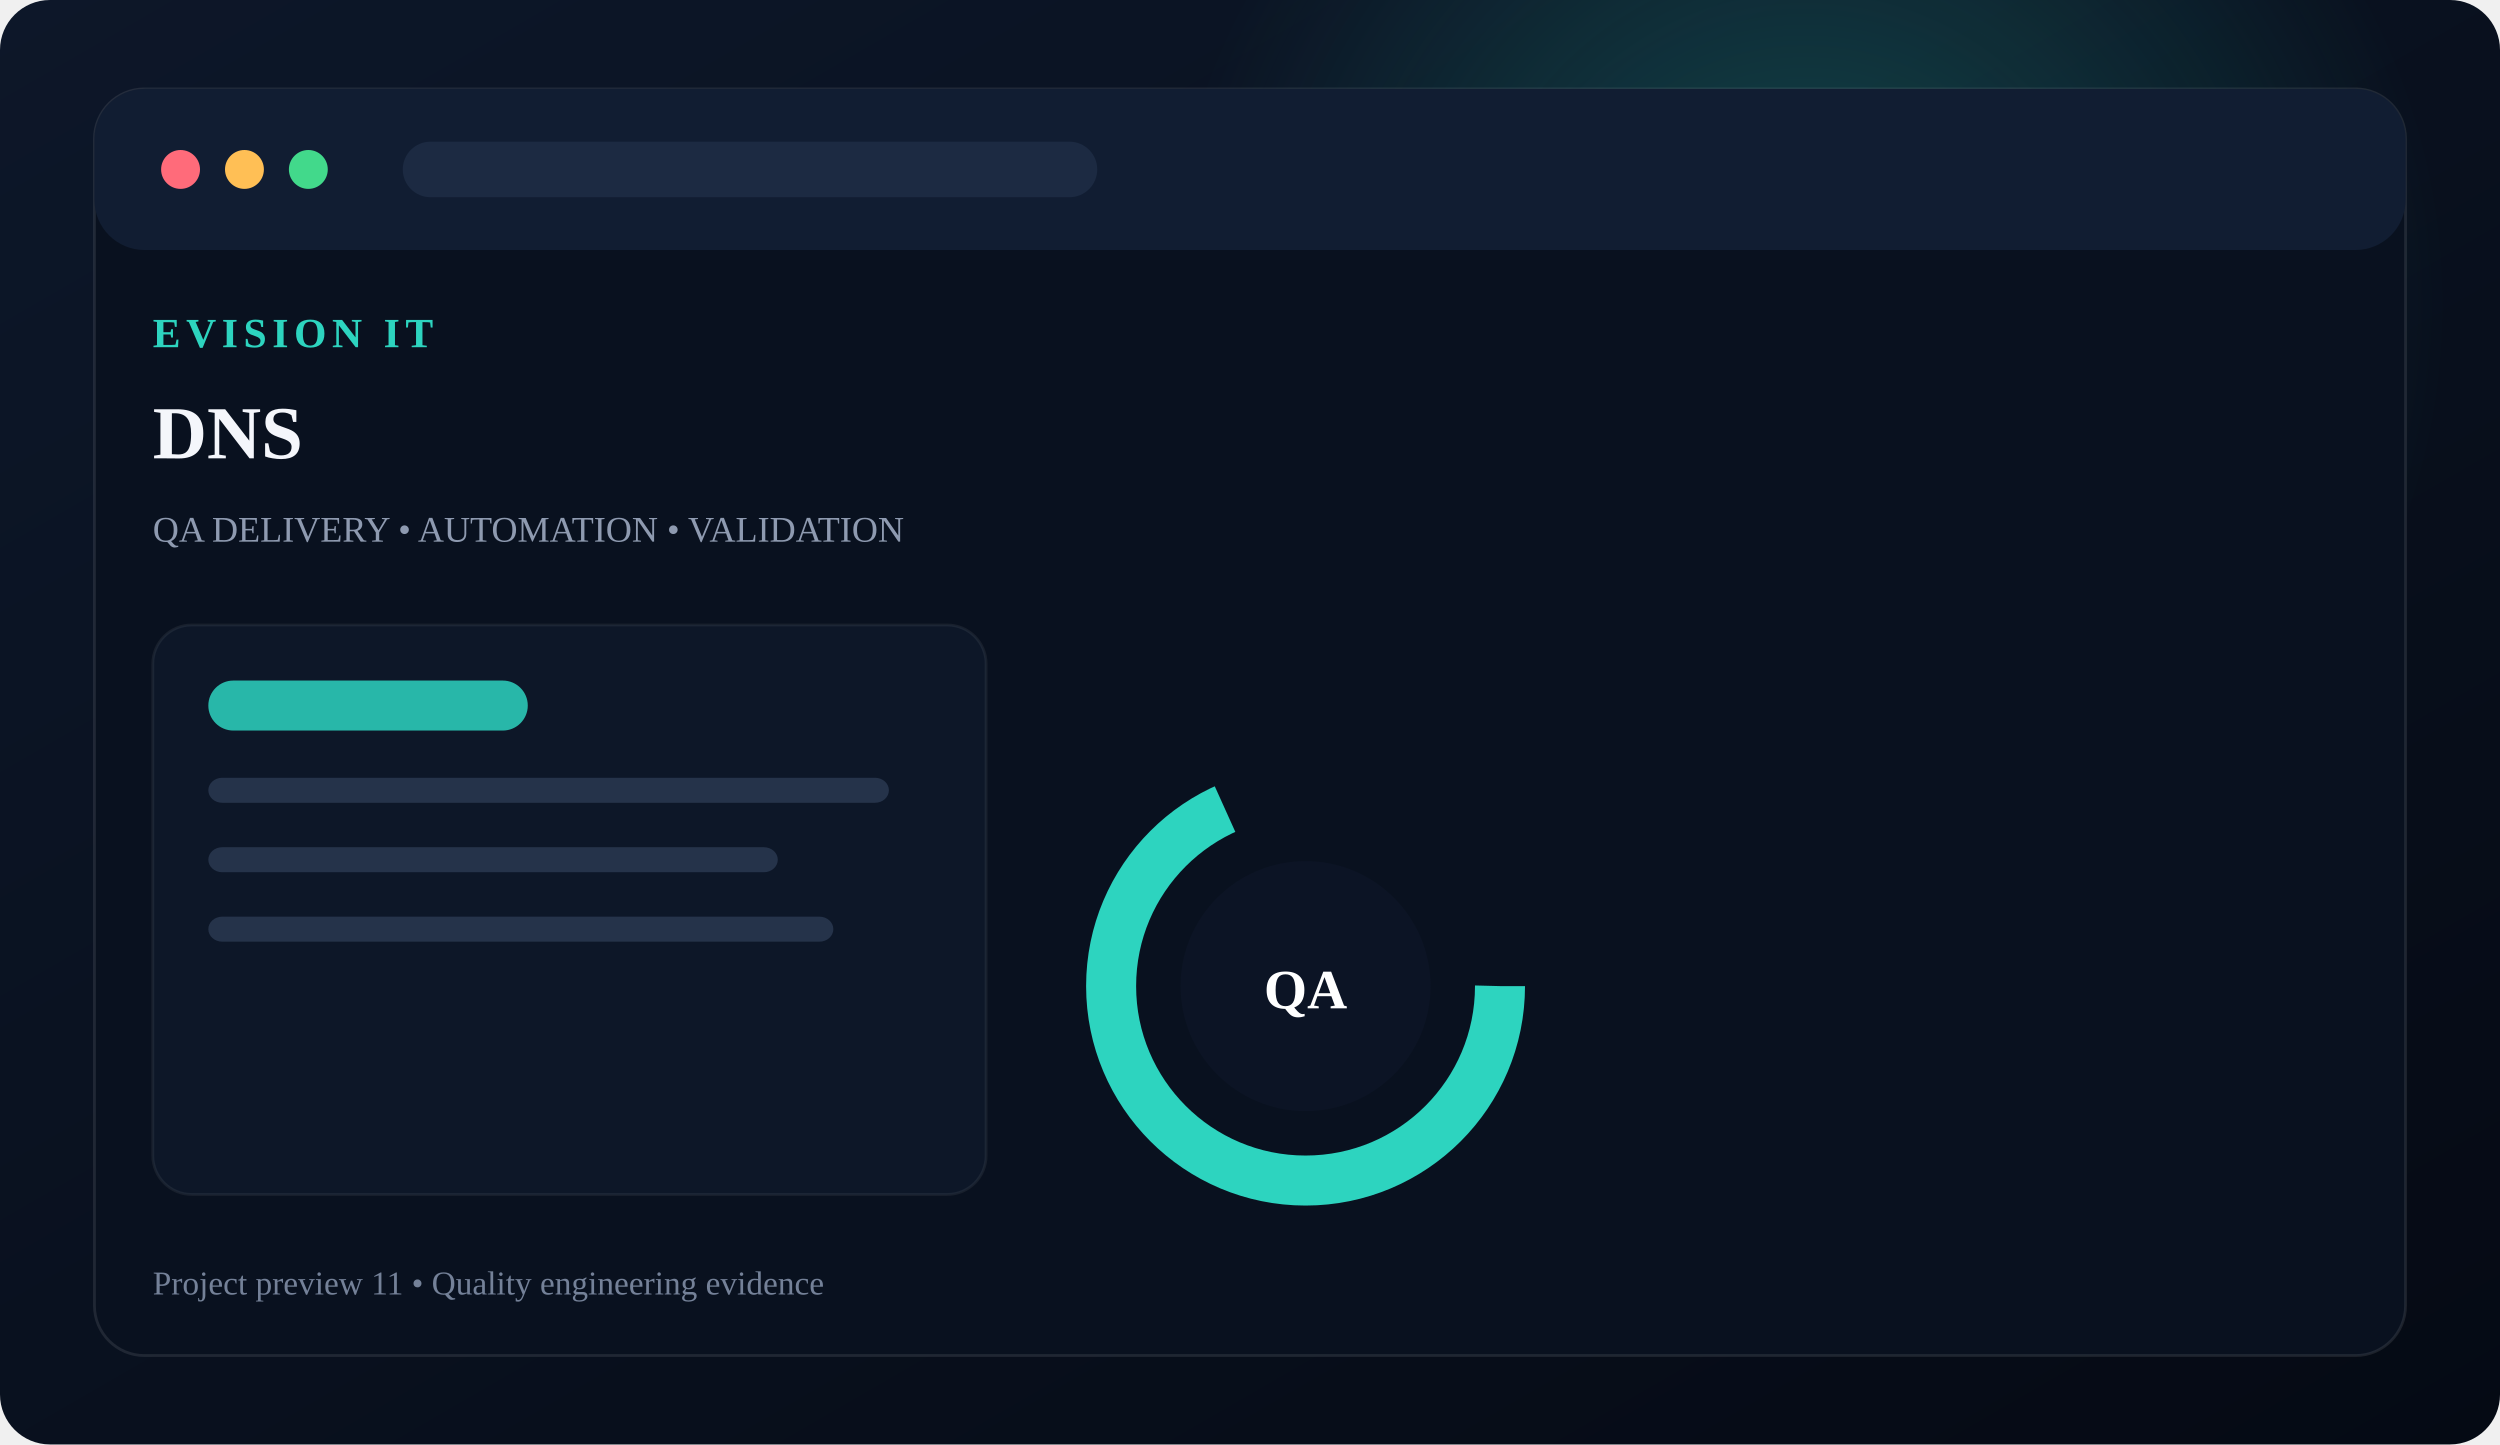
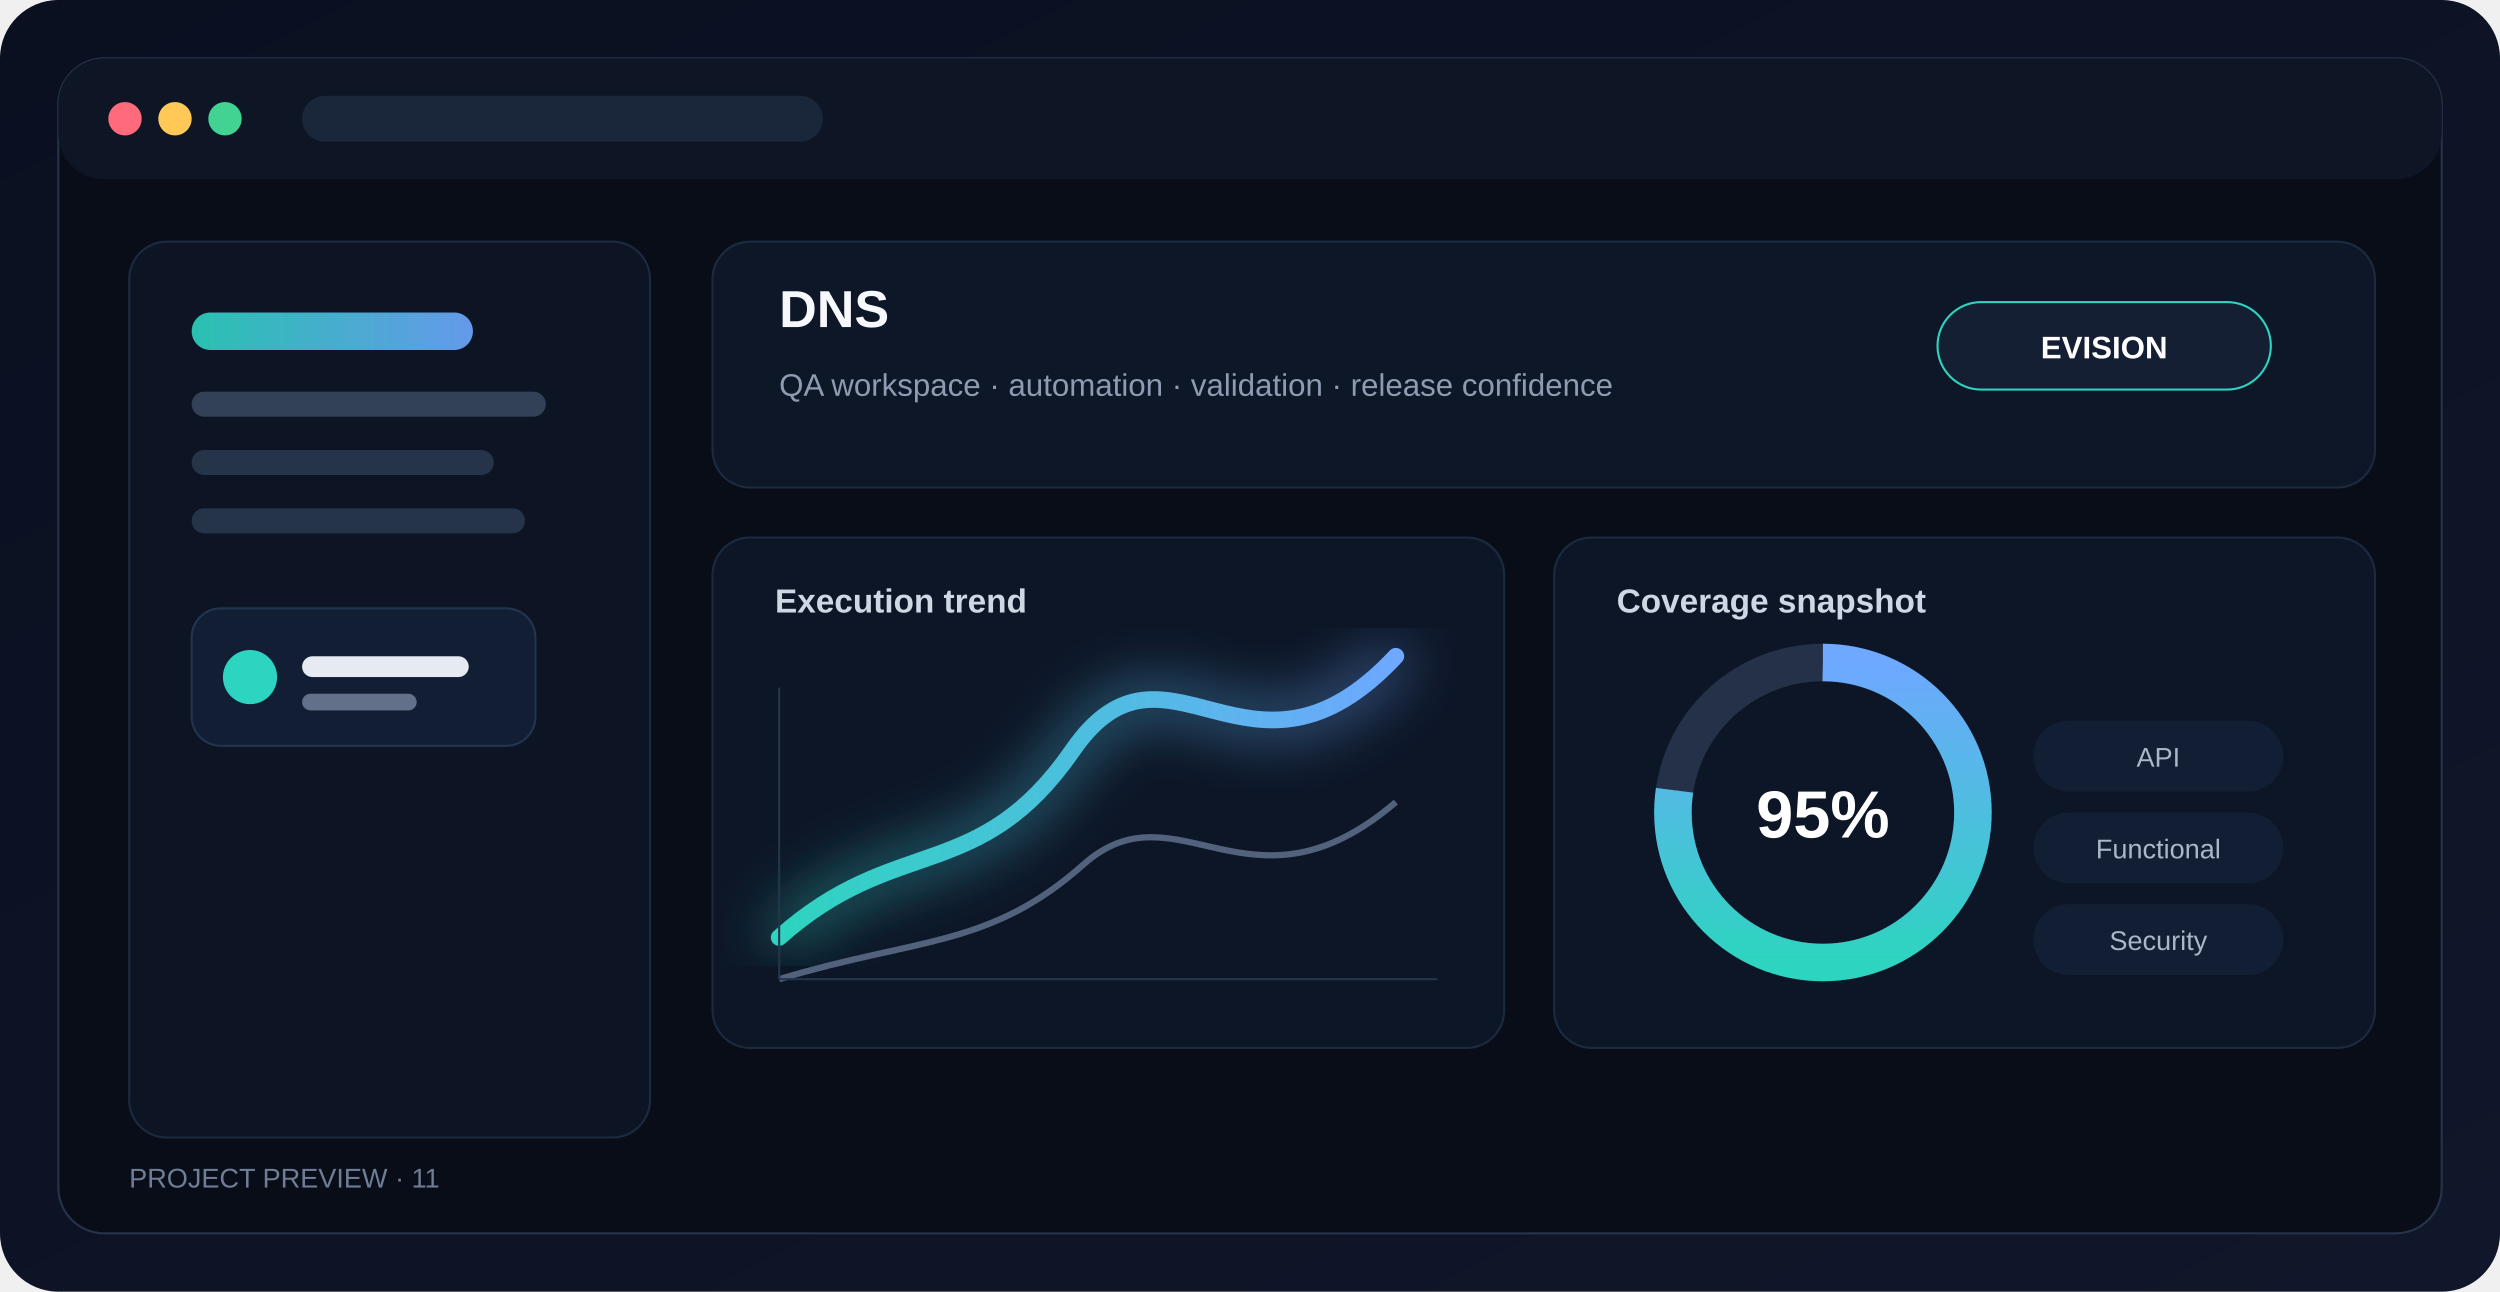
- <svg xmlns="http://www.w3.org/2000/svg" viewBox="0 0 900 520">
+ <svg xmlns="http://www.w3.org/2000/svg" viewBox="0 0 1200 620">
  <defs>
    <linearGradient id="bg" x1="0" y1="0" x2="1" y2="1">
-       <stop offset="0" stop-color="#0d1729" />
-       <stop offset="1" stop-color="#050a14" />
+       <stop stop-color="#0a1020" />
+       <stop offset="1" stop-color="#11172a" />
    </linearGradient>
-     <radialGradient id="g">
-       <stop offset="0" stop-color="#2dd4bf" stop-opacity=".28" />
-       <stop offset="1" stop-color="#2dd4bf" stop-opacity="0" />
-     </radialGradient>
+     <linearGradient id="a" x1="0" y1="0" x2="1" y2="0">
+       <stop stop-color="#2dd4bf" />
+       <stop offset="1" stop-color="#6ea8ff" />
+     </linearGradient>
+     <filter id="glow">
+       <feGaussianBlur stdDeviation="14" result="b" />
+       <feMerge>
+         <feMergeNode in="b" />
+         <feMergeNode in="SourceGraphic" />
+       </feMerge>
+     </filter>
  </defs>
-   <rect width="900" height="520" rx="18" fill="url(#bg)" />
-   <circle cx="650" cy="110" r="230" fill="url(#g)" />
-   <rect x="34" y="32" width="832" height="456" rx="18" fill="#09111f" stroke="#ffffff18" />
-   <rect x="34" y="32" width="832" height="58" rx="18" fill="#111d32" />
-   <circle cx="65" cy="61" r="7" fill="#ff6b7a" />
-   <circle cx="88" cy="61" r="7" fill="#ffbf55" />
-   <circle cx="111" cy="61" r="7" fill="#42d98b" />
-   <rect x="145" y="51" width="250" height="20" rx="10" fill="#1c2a42" />
-   <text x="55" y="125" fill="#2dd4bf" font-size="15" font-weight="800" letter-spacing="2">EVISION IT</text>
-   <text x="55" y="165" fill="#f4f6fb" font-size="27" font-weight="800">DNS</text>
-   <text x="55" y="195" fill="#8e9ab0" font-size="13">QA DELIVERY • AUTOMATION • VALIDATION</text>
-   <rect x="55" y="225" width="300" height="205" rx="14" fill="#0d1728" stroke="#ffffff10" />
-   <rect x="75" y="245" width="115" height="18" rx="9" fill="#2dd4bf" opacity=".85" />
-   <rect x="75" y="280" width="245" height="9" rx="5" fill="#25334a" />
-   <rect x="75" y="305" width="205" height="9" rx="5" fill="#25334a" />
-   <rect x="75" y="330" width="225" height="9" rx="5" fill="#25334a" />
-   <circle cx="470" cy="355" r="70" fill="none" stroke="#2dd4bf" stroke-width="18" stroke-dasharray="300 140" />
-   <circle cx="470" cy="355" r="45" fill="#0c1425" />
-   <text x="470" y="363" text-anchor="middle" fill="#fff" font-size="20" font-weight="700">QA</text>
-   <text x="55" y="466" fill="#748198" font-size="12">Project preview 11 • Quality engineering evidence</text>
+   <rect width="1200" height="620" rx="28" fill="url(#bg)" />
+   <rect x="28" y="28" width="1144" height="564" rx="22" fill="#080d18" stroke="#26334a" />
+   <rect x="28" y="28" width="1144" height="58" rx="22" fill="#0e1625" />
+   <circle cx="60" cy="57" r="8" fill="#ff6b7a" />
+   <circle cx="84" cy="57" r="8" fill="#ffc857" />
+   <circle cx="108" cy="57" r="8" fill="#42d392" />
+   <rect x="145" y="46" width="250" height="22" rx="11" fill="#1a2639" />
+   <rect x="62" y="116" width="250" height="430" rx="18" fill="#0d1524" stroke="#1c2a40" />
+   <rect x="92" y="150" width="135" height="18" rx="9" fill="url(#a)" opacity=".9" />
+   <rect x="92" y="188" width="170" height="12" rx="6" fill="#334158" />
+   <rect x="92" y="216" width="145" height="12" rx="6" fill="#26344a" />
+   <rect x="92" y="244" width="160" height="12" rx="6" fill="#26344a" />
+   <rect x="92" y="292" width="165" height="66" rx="14" fill="#111e33" stroke="#23344e" />
+   <circle cx="120" cy="325" r="13" fill="#2dd4bf" />
+   <rect x="145" y="315" width="80" height="10" rx="5" fill="#e6eaf2" />
+   <rect x="145" y="333" width="55" height="8" rx="4" fill="#63708a" />
+   <rect x="342" y="116" width="798" height="118" rx="18" fill="#0e1728" stroke="#1c2a40" />
+   <text x="374" y="157" fill="#f7f8fc" font-family="Arial, sans-serif" font-size="25" font-weight="700">DNS</text>
+   <text x="374" y="190" fill="#8f9bb0" font-family="Arial, sans-serif" font-size="15">QA workspace · automation · validation · release confidence</text>
+   <rect x="930" y="145" width="160" height="42" rx="21" fill="#151f34" stroke="#2dd4bf" />
+   <text x="1010" y="172" text-anchor="middle" fill="#fff" font-family="Arial, sans-serif" font-size="15" font-weight="700">EVISION</text>
+   <rect x="342" y="258" width="380" height="245" rx="18" fill="#0d1627" stroke="#1c2a40" />
+   <text x="372" y="294" fill="#cfd6e4" font-family="Arial, sans-serif" font-size="16" font-weight="700">Execution trend</text>
+   <path d="M374 450 C430 400,470 425,515 360 S600 390,670 315" fill="none" stroke="url(#a)" stroke-width="8" stroke-linecap="round" filter="url(#glow)" />
+   <path d="M374 470 C440 450,475 455,520 415 S600 445,670 385" fill="none" stroke="#52627c" stroke-width="3" />
+   <line x1="374" y1="470" x2="690" y2="470" stroke="#26344b" />
+   <line x1="374" y1="330" x2="374" y2="470" stroke="#26344b" />
+   <rect x="746" y="258" width="394" height="245" rx="18" fill="#0d1627" stroke="#1c2a40" />
+   <text x="776" y="294" fill="#cfd6e4" font-family="Arial, sans-serif" font-size="16" font-weight="700">Coverage snapshot</text>
+   <circle cx="875" cy="390" r="72" fill="none" stroke="#243149" stroke-width="18" />
+   <circle cx="875" cy="390" r="72" fill="none" stroke="url(#a)" stroke-width="18" stroke-dasharray="350 452" transform="rotate(-90 875 390)" />
+   <text x="875" y="402" text-anchor="middle" fill="#fff" font-family="Arial, sans-serif" font-size="32" font-weight="800">95%</text>
+   <rect x="976" y="346" width="120" height="34" rx="17" fill="#111e33" />
+   <text x="1036" y="368" text-anchor="middle" fill="#aab6c9" font-family="Arial, sans-serif" font-size="13">API</text>
+   <rect x="976" y="390" width="120" height="34" rx="17" fill="#111e33" />
+   <text x="1036" y="412" text-anchor="middle" fill="#aab6c9" font-family="Arial, sans-serif" font-size="13">Functional</text>
+   <rect x="976" y="434" width="120" height="34" rx="17" fill="#111e33" />
+   <text x="1036" y="456" text-anchor="middle" fill="#aab6c9" font-family="Arial, sans-serif" font-size="13">Security</text>
+   <text x="62" y="570" fill="#6f7e96" font-family="Arial, sans-serif" font-size="13">PROJECT PREVIEW · 11</text>
</svg>
